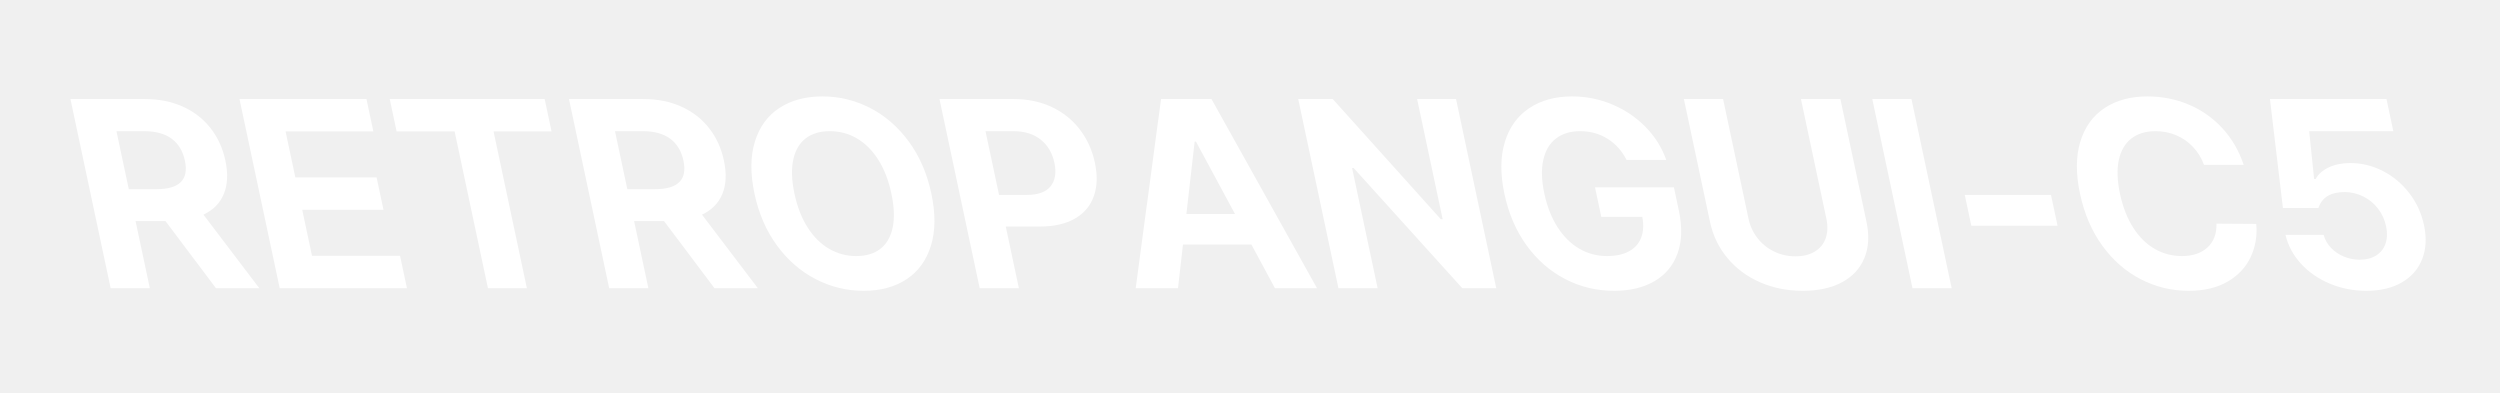
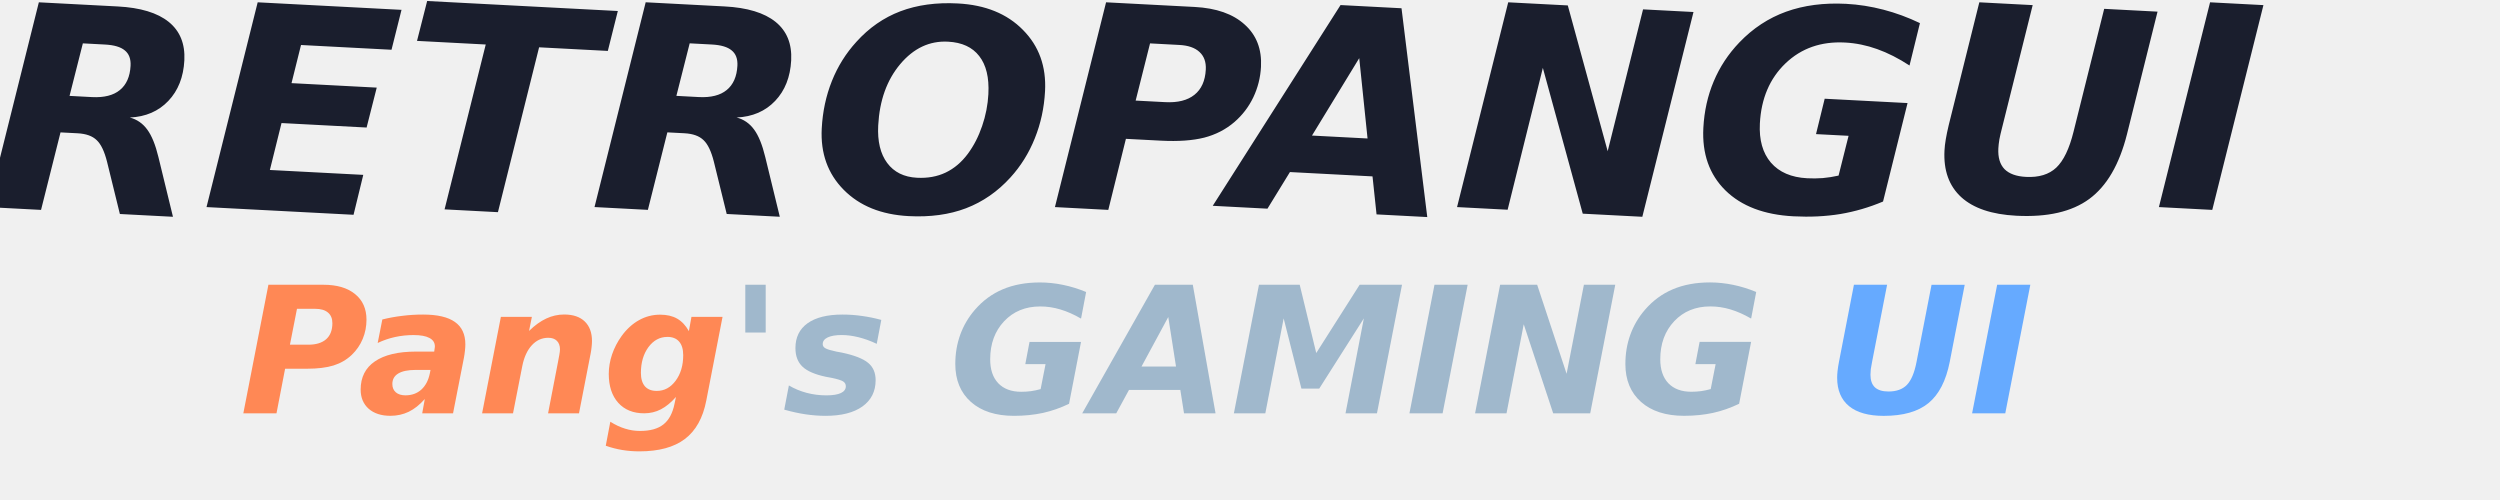
- <svg xmlns="http://www.w3.org/2000/svg" viewBox="0 0 299 47" width="299" height="47">
-   <path d="M8.424 11.844H17.299Q19.846 11.844 21.859 12.75Q23.871 13.656 25.178 15.32Q26.485 16.984 26.96 19.219Q27.452 21.531 26.772 23.188Q26.093 24.844 24.332 25.672L31.014 34.469H25.827L19.791 26.438H16.213L17.92 34.469H13.233ZM18.715 22.625Q22.84 22.625 22.116 19.219Q21.748 17.484 20.525 16.586Q19.303 15.688 17.241 15.688H13.928L15.403 22.625Z" fill="#FFFFFF" />
-   <path d="M28.642 11.844H43.83L44.654 15.719H34.154L35.323 21.219H45.041L45.865 25.094H36.146L37.315 30.594H47.847L48.67 34.469H33.452Z" fill="#FFFFFF" />
-   <path d="M46.611 11.844H65.142L65.966 15.719H59.029L63.014 34.469H58.358L54.372 15.719H47.435Z" fill="#FFFFFF" />
-   <path d="M68.049 11.844H76.924Q79.471 11.844 81.484 12.75Q83.496 13.656 84.803 15.32Q86.11 16.984 86.585 19.219Q87.077 21.531 86.397 23.188Q85.718 24.844 83.957 25.672L90.639 34.469H85.452L79.416 26.438H75.838L77.545 34.469H72.858ZM78.34 22.625Q82.465 22.625 81.741 19.219Q81.373 17.484 80.15 16.586Q78.928 15.688 76.866 15.688H73.553L75.028 22.625Z" fill="#FFFFFF" />
-   <path d="M103.299 34.781Q100.268 34.781 97.566 33.391Q94.864 32.0 92.93 29.367Q90.995 26.734 90.235 23.156Q89.471 19.562 90.286 16.93Q91.101 14.297 93.214 12.914Q95.326 11.531 98.357 11.531Q101.373 11.531 104.065 12.914Q106.758 14.297 108.692 16.93Q110.627 19.562 111.391 23.156Q112.155 26.75 111.339 29.383Q110.524 32.016 108.419 33.398Q106.315 34.781 103.299 34.781ZM99.241 15.688Q97.475 15.688 96.355 16.555Q95.234 17.422 94.873 19.102Q94.511 20.781 95.016 23.156Q95.521 25.531 96.596 27.211Q97.672 28.891 99.161 29.758Q100.65 30.625 102.416 30.625Q104.181 30.625 105.294 29.758Q106.407 28.891 106.762 27.219Q107.118 25.547 106.61 23.156Q106.101 20.766 105.035 19.094Q103.969 17.422 102.488 16.555Q101.006 15.688 99.241 15.688Z" fill="#FFFFFF" />
-   <path d="M112.361 11.844H121.236Q123.767 11.844 125.8 12.805Q127.832 13.766 129.152 15.492Q130.472 17.219 130.951 19.469Q131.432 21.734 130.823 23.461Q130.213 25.188 128.564 26.141Q126.915 27.094 124.353 27.094H120.29L121.858 34.469H117.17ZM122.799 23.312Q124.83 23.312 125.656 22.273Q126.482 21.234 126.107 19.469Q125.735 17.719 124.472 16.703Q123.209 15.688 121.178 15.688H117.866L119.486 23.312Z" fill="#FFFFFF" />
-   <path d="M135.827 34.469 138.861 11.844H144.892L157.514 34.469H152.483L149.67 29.25H141.483L140.889 34.469ZM147.706 25.594 143.038 16.938H142.881L141.893 25.594Z" fill="#FFFFFF" />
-   <path d="M178.952 34.469H174.889L161.896 20.094H161.709L164.764 34.469H160.077L155.267 11.844H159.392L172.323 26.219H172.542L169.486 11.844H174.142Z" fill="#FFFFFF" />
-   <path d="M188.991 15.688Q187.241 15.688 186.099 16.562Q184.956 17.438 184.579 19.117Q184.202 20.797 184.697 23.125Q185.198 25.484 186.283 27.172Q187.369 28.859 188.884 29.742Q190.4 30.625 192.197 30.625Q193.791 30.625 194.834 30.055Q195.876 29.484 196.283 28.422Q196.69 27.359 196.419 25.938H191.513L190.763 22.406H200.2L200.798 25.219Q201.419 28.141 200.637 30.305Q199.855 32.469 197.882 33.625Q195.909 34.781 193.049 34.781Q189.893 34.781 187.178 33.367Q184.464 31.953 182.571 29.336Q180.679 26.719 179.929 23.188Q179.168 19.609 179.982 16.969Q180.796 14.328 182.905 12.93Q185.014 11.531 188.014 11.531Q190.529 11.531 192.819 12.492Q195.11 13.453 196.805 15.18Q198.5 16.906 199.284 19.125H194.534Q193.723 17.516 192.271 16.602Q190.819 15.688 188.991 15.688Z" fill="#FFFFFF" />
-   <path d="M220.111 11.844 223.233 26.531Q223.755 28.984 222.981 30.859Q222.208 32.734 220.3 33.758Q218.393 34.781 215.612 34.781Q212.83 34.781 210.496 33.758Q208.161 32.734 206.598 30.859Q205.036 28.984 204.514 26.531L201.392 11.844H206.08L209.122 26.156Q209.398 27.453 210.194 28.477Q210.989 29.5 212.175 30.078Q213.36 30.656 214.735 30.656Q216.126 30.656 217.065 30.078Q218.005 29.5 218.358 28.477Q218.71 27.453 218.435 26.156L215.392 11.844Z" fill="#FFFFFF" />
-   <path d="M233.42 34.469H228.733L223.924 11.844H228.611Z" fill="#FFFFFF" />
-   <path d="M246.083 27.0H235.77L234.986 23.312H245.299Z" fill="#FFFFFF" />
-   <path d="M257.803 15.688Q256.038 15.688 254.905 16.57Q253.772 17.453 253.411 19.133Q253.049 20.812 253.547 23.156Q254.055 25.547 255.131 27.227Q256.207 28.906 257.702 29.766Q259.197 30.625 260.947 30.625Q262.9 30.625 264.017 29.594Q265.134 28.562 265.092 26.75L269.849 26.781Q270.038 28.922 269.177 30.75Q268.315 32.578 266.424 33.68Q264.534 34.781 261.768 34.781Q258.721 34.781 256.037 33.398Q253.352 32.016 251.442 29.391Q249.533 26.766 248.766 23.156Q248.002 19.562 248.809 16.93Q249.617 14.297 251.722 12.914Q253.826 11.531 256.826 11.531Q259.435 11.531 261.751 12.5Q264.066 13.469 265.78 15.32Q267.494 17.172 268.348 19.719H263.598Q263.148 18.484 262.282 17.57Q261.415 16.656 260.266 16.172Q259.116 15.688 257.803 15.688Z" fill="#FFFFFF" />
-   <path d="M273.347 28.094H277.909Q278.142 28.969 278.785 29.641Q279.427 30.312 280.335 30.688Q281.243 31.062 282.228 31.062Q283.384 31.062 284.19 30.555Q284.996 30.047 285.31 29.133Q285.623 28.219 285.377 27.062Q285.125 25.875 284.413 24.953Q283.702 24.031 282.661 23.508Q281.62 22.984 280.445 22.969Q277.898 22.969 277.287 24.875H273.037L271.486 11.844H285.424L286.241 15.688H276.178L276.769 21.406H276.956Q277.414 20.547 278.514 20.023Q279.614 19.5 281.082 19.5Q283.145 19.5 284.996 20.453Q286.847 21.406 288.153 23.102Q289.458 24.797 289.913 26.938Q290.395 29.203 289.695 30.984Q288.996 32.766 287.265 33.773Q285.534 34.781 283.018 34.781Q280.69 34.781 278.64 33.922Q276.59 33.062 275.196 31.539Q273.802 30.016 273.347 28.094Z" fill="#FFFFFF" />
+ <svg xmlns="http://www.w3.org/2000/svg" viewBox="0 0 90 18" width="90" height="18">
+   <g transform="translate(-31.72137,-77.15088)">
+     <path d="m 35.032,80.646 q 0.654,0.034 1.004,-0.253 0.355,-0.287 0.386,-0.875 0.019,-0.369 -0.206,-0.551 -0.22,-0.187 -0.719,-0.213 l -0.793,-0.042 -0.479,1.891 z m -1.132,1.271 -0.701,2.79 -1.921,-0.101 1.842,-7.372 2.838,0.149 q 1.227,0.064 1.837,0.556 0.609,0.492 0.563,1.385 -0.047,0.903 -0.577,1.46 -0.529,0.558 -1.387,0.598 0.385,0.1 0.628,0.433 0.243,0.328 0.403,0.992 l 0.523,2.148 -1.911,-0.1 -0.462,-1.88 q -0.141,-0.563 -0.374,-0.78 -0.228,-0.222 -0.687,-0.246 z m 7.098,-4.683 5.178,0.271 -0.36,1.437 -3.258,-0.171 -0.342,1.373 3.068,0.161 -0.365,1.437 -3.063,-0.161 -0.419,1.689 3.362,0.176 -0.35,1.437 -5.293,-0.277 z m 6.101,-0.047 6.864,0.36 -0.36,1.437 -2.474,-0.13 -1.482,5.935 -1.921,-0.101 1.482,-5.935 -2.474,-0.13 z m 9.779,3.458 q 0.654,0.034 1.004,-0.253 0.355,-0.287 0.386,-0.875 0.019,-0.369 -0.206,-0.551 -0.22,-0.187 -0.719,-0.213 l -0.793,-0.042 -0.479,1.891 z m -1.132,1.271 -0.701,2.79 -1.921,-0.101 1.842,-7.372 2.838,0.149 q 1.227,0.064 1.837,0.556 0.609,0.492 0.563,1.385 -0.047,0.903 -0.577,1.46 -0.529,0.558 -1.387,0.598 0.385,0.1 0.628,0.433 0.243,0.328 0.403,0.992 l 0.523,2.148 -1.911,-0.1 -0.462,-1.88 q -0.141,-0.563 -0.374,-0.78 -0.228,-0.222 -0.687,-0.246 z m 11.557,-1.388 q 0.046,-0.878 -0.329,-1.358 -0.37,-0.48 -1.123,-0.519 -0.998,-0.052 -1.723,0.81 -0.72,0.858 -0.791,2.205 -0.045,0.858 0.324,1.353 0.369,0.495 1.073,0.531 0.574,0.03 1.03,-0.186 0.462,-0.221 0.801,-0.678 0.323,-0.438 0.513,-0.999 0.194,-0.56 0.226,-1.159 z M 66.202,77.275 q 1.487,0.078 2.346,0.953 0.865,0.871 0.795,2.203 -0.048,0.908 -0.369,1.701 -0.317,0.794 -0.879,1.41 -0.69,0.759 -1.599,1.107 -0.903,0.343 -2.061,0.282 -1.482,-0.078 -2.341,-0.948 -0.86,-0.87 -0.79,-2.207 0.048,-0.913 0.365,-1.707 0.317,-0.794 0.884,-1.414 0.68,-0.755 1.583,-1.098 0.908,-0.343 2.066,-0.282 z m 5.338,-0.041 3.188,0.167 q 1.172,0.061 1.803,0.635 0.636,0.569 0.586,1.521 -0.031,0.584 -0.278,1.101 -0.247,0.512 -0.677,0.885 -0.466,0.401 -1.09,0.563 -0.624,0.157 -1.551,0.109 l -1.267,-0.066 -0.634,2.558 -1.921,-0.101 z m 1.583,1.479 -0.518,2.059 1.063,0.056 q 0.678,0.036 1.054,-0.265 0.376,-0.3 0.408,-0.909 0.021,-0.404 -0.227,-0.632 -0.243,-0.228 -0.727,-0.253 z m 8.009,4.788 -2.973,-0.156 -0.809,1.318 -1.97,-0.103 4.601,-7.227 2.195,0.115 0.927,7.517 -1.826,-0.096 z m -2.179,-1.47 2,0.105 -0.299,-2.892 z m 7.064,-4.797 2.145,0.112 1.436,5.248 1.273,-5.106 1.816,0.095 -1.842,7.372 -2.145,-0.112 -1.436,-5.248 -1.268,5.106 -1.821,-0.095 z m 13.494,7.172 q -0.747,0.316 -1.539,0.45 -0.792,0.129 -1.685,0.082 -1.586,-0.083 -2.452,-0.934 -0.866,-0.856 -0.793,-2.248 0.047,-0.903 0.373,-1.676 0.326,-0.778 0.924,-1.402 0.73,-0.762 1.684,-1.107 0.959,-0.345 2.161,-0.282 0.668,0.035 1.34,0.21 0.671,0.175 1.315,0.484 l -0.375,1.526 q -0.59,-0.386 -1.165,-0.591 -0.57,-0.205 -1.158,-0.236 -1.287,-0.067 -2.14,0.748 -0.853,0.816 -0.924,2.163 -0.047,0.893 0.396,1.411 0.448,0.519 1.306,0.564 0.279,0.015 0.561,-0.006 0.281,-0.025 0.57,-0.09 l 0.36,-1.432 -1.172,-0.061 0.312,-1.274 2.983,0.156 z m 3.466,-7.172 1.921,0.101 -1.102,4.414 q -0.062,0.237 -0.097,0.42 -0.03,0.184 -0.037,0.323 -0.026,0.489 0.221,0.747 0.252,0.253 0.771,0.28 0.698,0.037 1.093,-0.333 0.395,-0.374 0.623,-1.298 l 1.102,-4.419 1.921,0.101 -1.102,4.419 q -0.411,1.629 -1.357,2.325 -0.942,0.691 -2.628,0.603 -1.322,-0.069 -1.981,-0.669 -0.659,-0.605 -0.602,-1.682 0.009,-0.18 0.046,-0.398 0.037,-0.223 0.107,-0.515 z m 8.307,0 1.921,0.101 -1.842,7.372 -1.921,-0.101 z" fill="#1A1E2D" />
+     <path d="m 41.384,87.402 h 1.981 q 0.729,0 1.138,0.335 0.412,0.332 0.412,0.924 0,0.363 -0.136,0.691 -0.136,0.326 -0.391,0.571 -0.276,0.264 -0.657,0.384 -0.381,0.118 -0.958,0.118 h -0.788 l -0.31,1.606 h -1.194 z m 1.029,0.865 -0.254,1.293 h 0.66 q 0.422,0 0.645,-0.198 0.223,-0.198 0.223,-0.577 0,-0.251 -0.161,-0.384 -0.158,-0.133 -0.459,-0.133 z m 4.273,2.201 q -0.415,0 -0.629,0.13 -0.211,0.127 -0.211,0.378 0,0.189 0.124,0.298 0.127,0.109 0.347,0.109 0.341,0 0.571,-0.205 0.229,-0.208 0.307,-0.583 l 0.025,-0.127 z m 1.733,-0.419 -0.388,1.981 h -1.11 l 0.093,-0.515 q -0.273,0.31 -0.577,0.459 -0.304,0.146 -0.66,0.146 -0.493,0 -0.784,-0.254 -0.288,-0.257 -0.288,-0.691 0,-0.664 0.512,-1.014 0.515,-0.353 1.482,-0.353 h 0.654 l 0.012,-0.087 q 0.009,-0.043 0.009,-0.062 0.003,-0.019 0.003,-0.034 0,-0.205 -0.195,-0.307 -0.192,-0.105 -0.574,-0.105 -0.344,0 -0.667,0.071 -0.322,0.071 -0.623,0.214 l 0.167,-0.846 q 0.347,-0.087 0.71,-0.13 0.366,-0.047 0.757,-0.047 0.772,0 1.147,0.267 0.375,0.264 0.375,0.806 0,0.105 -0.015,0.233 -0.012,0.124 -0.04,0.27 z m 4.558,-0.133 -0.412,2.115 h -1.113 l 0.35,-1.811 q 0.037,-0.177 0.056,-0.298 0.022,-0.124 0.022,-0.195 0,-0.198 -0.112,-0.307 -0.109,-0.109 -0.31,-0.109 -0.344,0 -0.592,0.27 -0.245,0.267 -0.341,0.741 l -0.335,1.708 h -1.113 l 0.676,-3.473 h 1.116 l -0.102,0.508 q 0.307,-0.301 0.617,-0.446 0.31,-0.146 0.648,-0.146 0.481,0 0.741,0.251 0.26,0.251 0.26,0.707 0,0.099 -0.015,0.22 -0.012,0.121 -0.04,0.264 z m 3.079,1.525 q -0.267,0.304 -0.543,0.446 -0.276,0.143 -0.602,0.143 -0.589,0 -0.933,-0.378 -0.341,-0.381 -0.341,-1.039 0,-0.35 0.118,-0.701 0.121,-0.353 0.344,-0.664 0.273,-0.375 0.626,-0.571 0.353,-0.198 0.76,-0.198 0.366,0 0.614,0.143 0.251,0.143 0.422,0.45 l 0.093,-0.515 h 1.119 l -0.586,3.017 q -0.18,0.933 -0.769,1.38 -0.589,0.446 -1.637,0.446 -0.322,0 -0.623,-0.05 -0.298,-0.05 -0.589,-0.152 l 0.164,-0.865 q 0.264,0.167 0.527,0.248 0.264,0.084 0.54,0.084 0.552,0 0.846,-0.236 0.298,-0.236 0.4,-0.75 z m -0.31,-2.161 q -0.409,0 -0.682,0.369 -0.27,0.369 -0.27,0.927 0,0.316 0.146,0.484 0.146,0.164 0.425,0.164 0.406,0 0.679,-0.366 0.273,-0.369 0.273,-0.918 0,-0.322 -0.146,-0.49 -0.146,-0.171 -0.425,-0.171 z" fill="#FF8855" />
+     <path d="m 59.287,87.402 v 1.721 h -0.735 v -1.721 z m 4.161,1.265 -0.164,0.862 Q 62.958,89.374 62.635,89.293 q -0.322,-0.081 -0.611,-0.081 -0.329,0 -0.508,0.087 -0.177,0.084 -0.177,0.242 0,0.093 0.099,0.149 0.099,0.056 0.391,0.118 l 0.202,0.037 q 0.673,0.143 0.943,0.369 0.27,0.223 0.27,0.623 0,0.605 -0.474,0.946 -0.474,0.338 -1.327,0.338 -0.357,0 -0.729,-0.056 -0.372,-0.056 -0.76,-0.167 l 0.167,-0.871 q 0.301,0.177 0.642,0.267 0.344,0.09 0.704,0.09 0.35,0 0.527,-0.084 0.177,-0.084 0.177,-0.245 0,-0.112 -0.099,-0.174 -0.099,-0.062 -0.409,-0.127 l -0.202,-0.037 q -0.595,-0.124 -0.85,-0.366 -0.254,-0.242 -0.254,-0.67 0,-0.58 0.437,-0.893 0.44,-0.313 1.256,-0.313 0.357,0 0.701,0.05 0.347,0.047 0.698,0.143 z m 6.759,3.02 q -0.453,0.22 -0.939,0.329 -0.487,0.105 -1.042,0.105 -0.986,0 -1.55,-0.499 -0.564,-0.502 -0.564,-1.367 0,-0.561 0.177,-1.051 0.177,-0.493 0.527,-0.899 0.428,-0.496 1.008,-0.741 0.583,-0.245 1.33,-0.245 0.415,0 0.837,0.087 0.422,0.087 0.831,0.257 l -0.183,0.958 q -0.378,-0.22 -0.741,-0.329 -0.36,-0.109 -0.726,-0.109 -0.8,0 -1.302,0.533 -0.502,0.533 -0.502,1.37 0,0.555 0.291,0.862 0.295,0.307 0.828,0.307 0.174,0 0.347,-0.022 0.174,-0.025 0.35,-0.074 l 0.177,-0.899 H 68.632 L 68.784,89.461 h 1.854 z m 4.006,-0.499 h -1.848 l -0.459,0.843 h -1.225 l 2.617,-4.629 h 1.364 l 0.819,4.629 H 74.346 Z M 72.815,90.347 h 1.243 l -0.279,-1.783 z m 4.229,-2.946 h 1.467 l 0.595,2.459 1.563,-2.459 h 1.525 l -0.902,4.629 h -1.132 l 0.66,-3.417 -1.606,2.527 h -0.642 l -0.639,-2.527 -0.66,3.417 h -1.132 z m 6.319,0 h 1.194 l -0.902,4.629 h -1.194 z m 2.363,0 h 1.333 l 1.06,3.206 0.623,-3.206 h 1.129 l -0.902,4.629 h -1.333 l -1.06,-3.206 -0.62,3.206 h -1.132 z m 8.604,4.285 q -0.453,0.22 -0.939,0.329 -0.487,0.105 -1.042,0.105 -0.986,0 -1.55,-0.499 -0.564,-0.502 -0.564,-1.367 0,-0.561 0.177,-1.051 0.177,-0.493 0.527,-0.899 0.428,-0.496 1.008,-0.741 0.583,-0.245 1.33,-0.245 0.415,0 0.837,0.087 0.422,0.087 0.831,0.257 l -0.183,0.958 q -0.378,-0.22 -0.741,-0.329 -0.36,-0.109 -0.726,-0.109 -0.8,0 -1.302,0.533 -0.502,0.533 -0.502,1.37 0,0.555 0.291,0.862 0.295,0.307 0.828,0.307 0.174,0 0.347,-0.022 0.174,-0.025 0.35,-0.074 l 0.177,-0.899 H 92.755 l 0.152,-0.8 h 1.854 z" fill="#A0B8CC" />
+     <path d="m 98.463,87.402 h 1.194 l -0.54,2.772 q -0.031,0.149 -0.047,0.264 -0.012,0.115 -0.012,0.202 0,0.304 0.161,0.456 0.164,0.149 0.487,0.149 0.434,0 0.667,-0.242 0.233,-0.245 0.344,-0.825 l 0.54,-2.775 h 1.194 l -0.539,2.775 q -0.202,1.023 -0.766,1.485 -0.561,0.459 -1.609,0.459 -0.822,0 -1.25,-0.35 -0.428,-0.353 -0.428,-1.023 0,-0.112 0.015,-0.248 0.015,-0.14 0.05,-0.322 z m 5.156,0 h 1.194 l -0.902,4.629 h -1.194 z" fill="#66AAFF" />
+   </g>
</svg>
